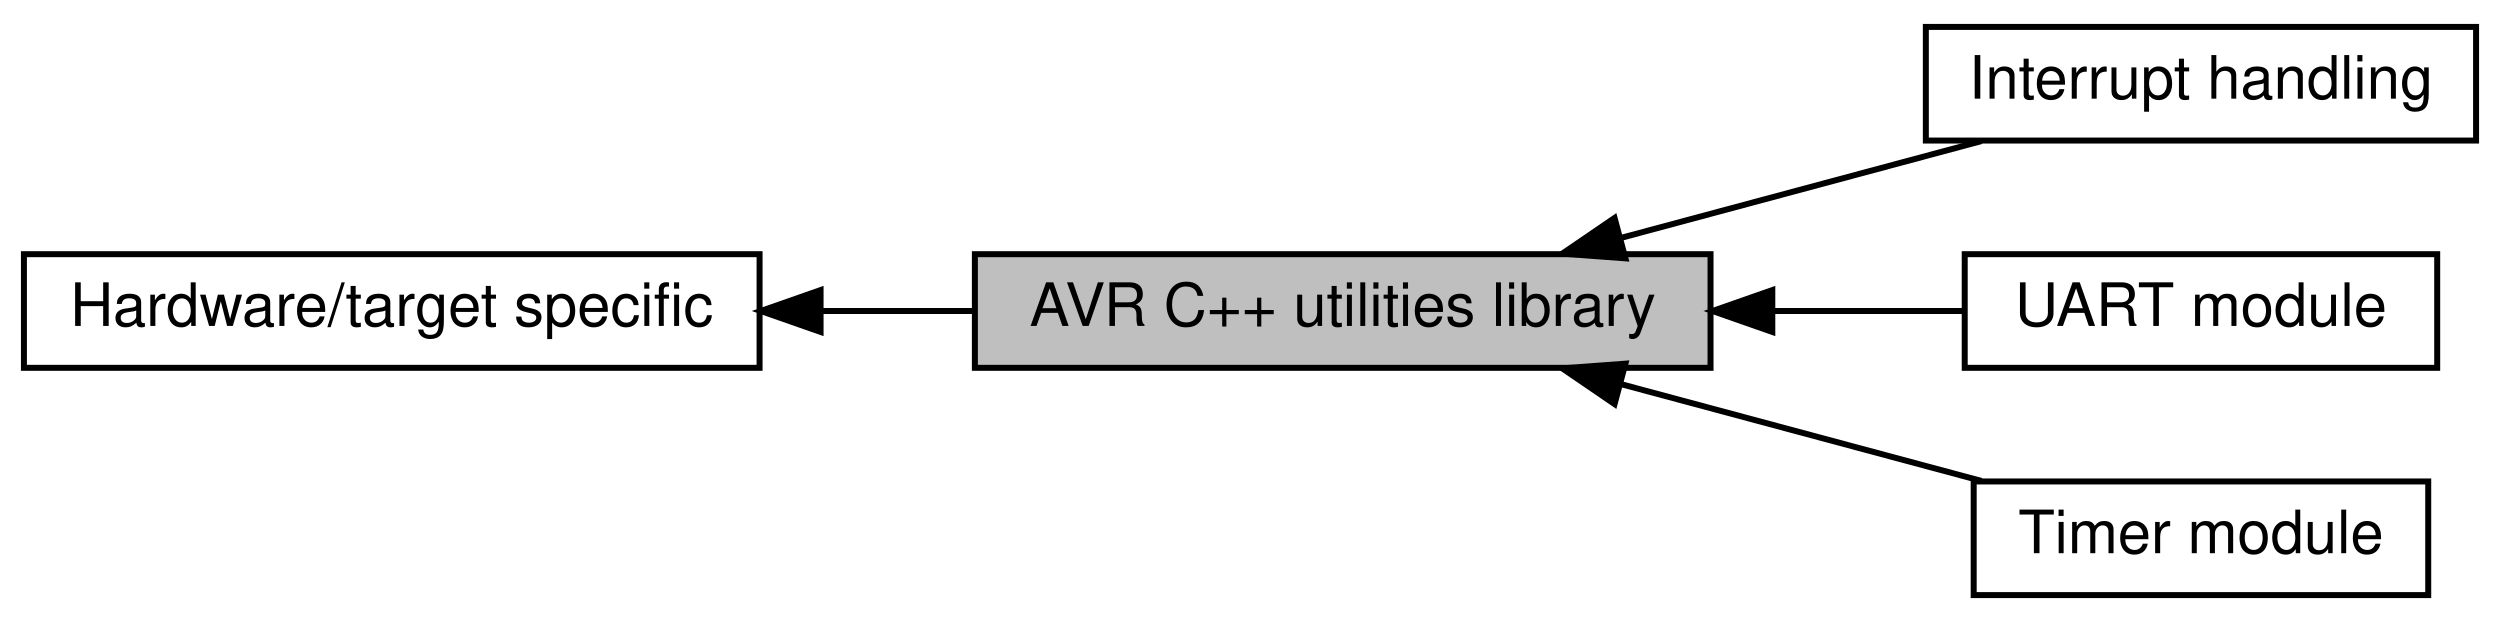
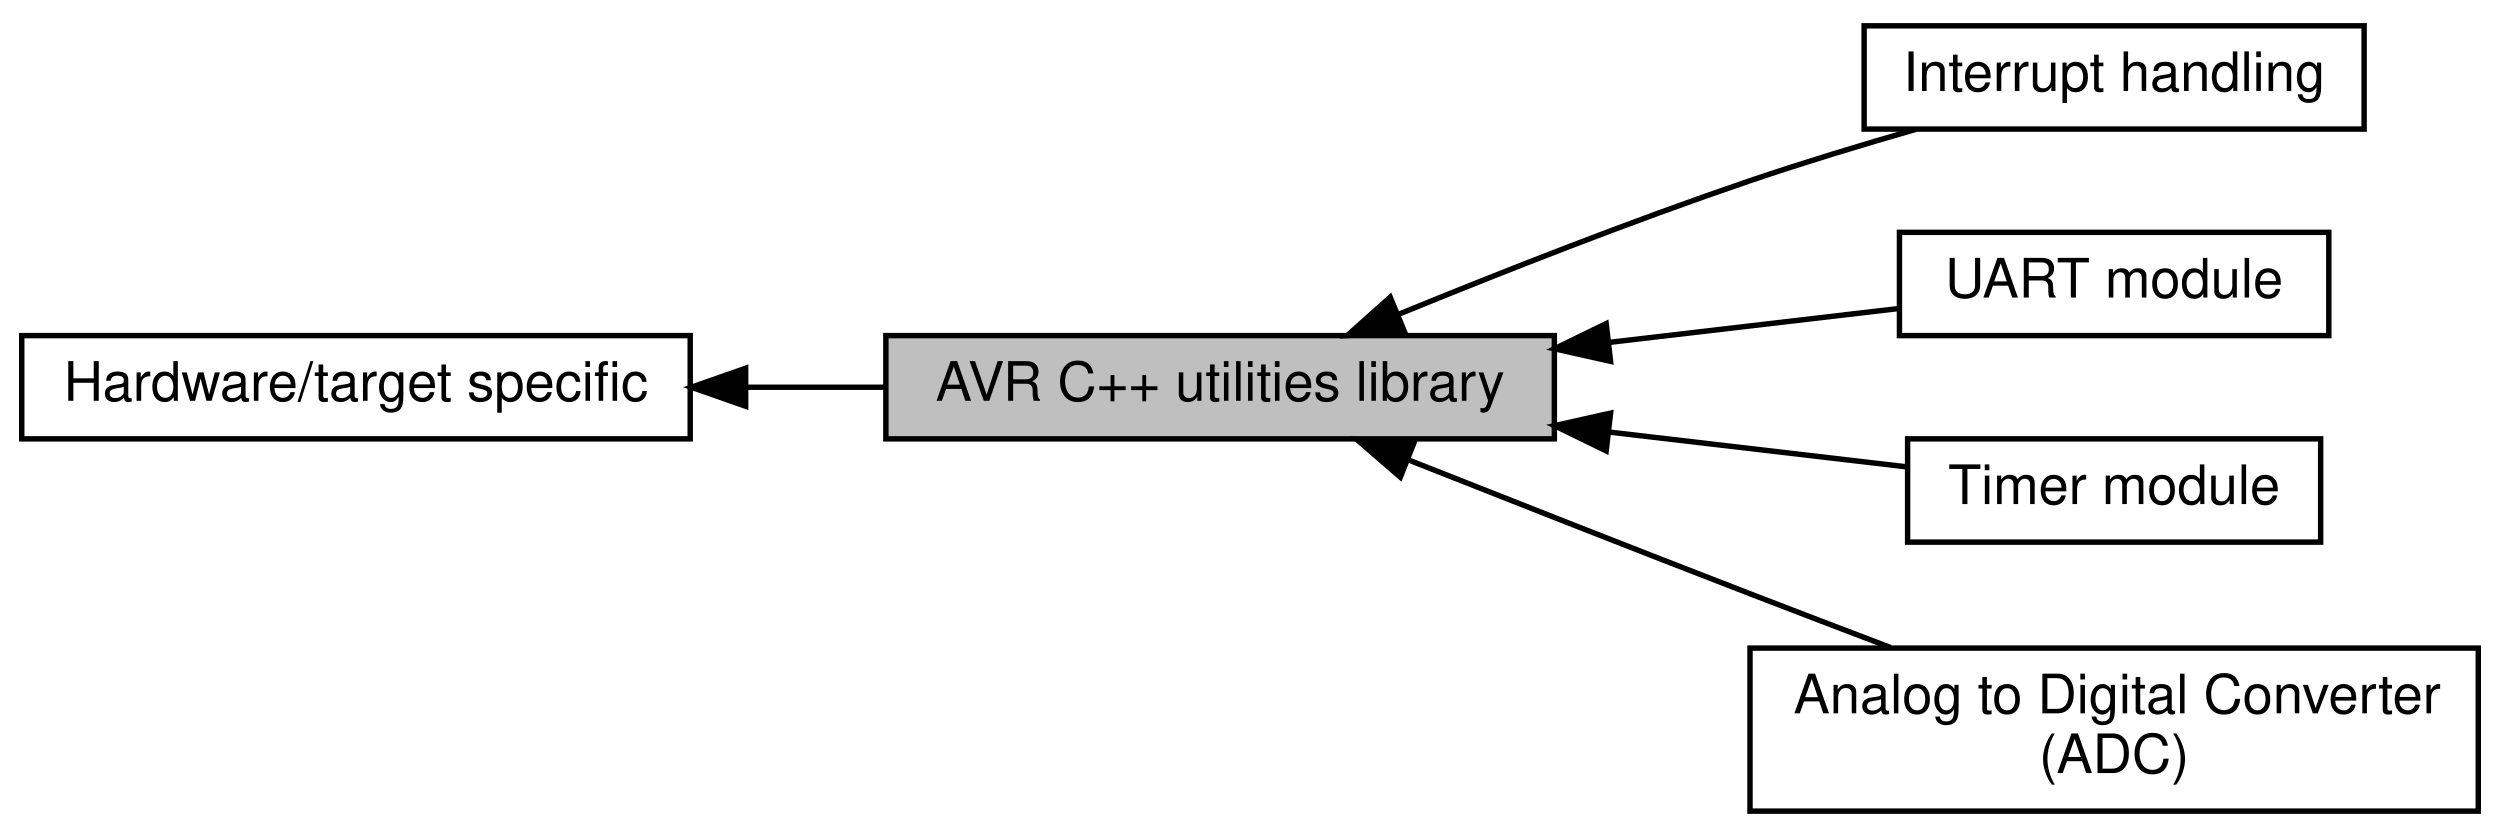
- <svg xmlns="http://www.w3.org/2000/svg" xmlns:xlink="http://www.w3.org/1999/xlink" width="418pt" height="104pt" viewBox="0.00 0.00 418.00 104.00">
-   <g id="graph0" class="graph" transform="scale(1 1) rotate(0) translate(4 100)">
+ <svg xmlns="http://www.w3.org/2000/svg" xmlns:xlink="http://www.w3.org/1999/xlink" width="460pt" height="154pt" viewBox="0.00 0.00 460.00 153.50">
+   <g id="graph0" class="graph" transform="scale(1 1) rotate(0) translate(4 149.5)">
    <g id="node1" class="node">
      <g id="a_node1">
        <a xlink:href="group__libtarget__interrupt.html" target="_top" xlink:title="Utilities for interrupt service routines. ">
-           <polygon fill="none" stroke="black" points="318,-76.5 318,-95.5 410,-95.5 410,-76.5 318,-76.5" />
-           <text text-anchor="middle" x="364" y="-83.5" font-family="Helvetica,sans-Serif" font-size="10.00">Interrupt handling</text>
+           <polygon fill="none" stroke="black" points="339,-126 339,-145 431,-145 431,-126 339,-126" />
+           <text text-anchor="middle" x="385" y="-133" font-family="Helvetica,sans-Serif" font-size="10.00">Interrupt handling</text>
        </a>
      </g>
    </g>
    <g id="node2" class="node">
      <g id="a_node2">
        <a xlink:href="group__libtarget__uart.html" target="_top" xlink:title="Wrapper for accessing built-in UART communication interfaces. ">
-           <polygon fill="none" stroke="black" points="324.5,-38.5 324.5,-57.5 403.5,-57.5 403.5,-38.5 324.5,-38.5" />
-           <text text-anchor="middle" x="364" y="-45.5" font-family="Helvetica,sans-Serif" font-size="10.00">UART module</text>
+           <polygon fill="none" stroke="black" points="345.5,-88 345.5,-107 424.5,-107 424.5,-88 345.5,-88" />
+           <text text-anchor="middle" x="385" y="-95" font-family="Helvetica,sans-Serif" font-size="10.00">UART module</text>
        </a>
      </g>
    </g>
    <g id="node3" class="node">
      <g id="a_node3">
        <a xlink:href="group__libtarget__timer.html" target="_top" xlink:title="Wrapper for accessing built-in timers facilities. ">
-           <polygon fill="none" stroke="black" points="326,-0.5 326,-19.5 402,-19.5 402,-0.5 326,-0.5" />
-           <text text-anchor="middle" x="364" y="-7.5" font-family="Helvetica,sans-Serif" font-size="10.00">Timer module</text>
+           <polygon fill="none" stroke="black" points="347,-50 347,-69 423,-69 423,-50 347,-50" />
+           <text text-anchor="middle" x="385" y="-57" font-family="Helvetica,sans-Serif" font-size="10.00">Timer module</text>
        </a>
      </g>
    </g>
    <g id="node4" class="node">
-       <polygon fill="#bfbfbf" stroke="black" points="159,-38.5 159,-57.5 282,-57.5 282,-38.5 159,-38.5" />
-       <text text-anchor="middle" x="220.5" y="-45.5" font-family="Helvetica,sans-Serif" font-size="10.00">AVR C++ utilities library</text>
+       <polygon fill="#bfbfbf" stroke="black" points="159,-69 159,-88 282,-88 282,-69 159,-69" />
+       <text text-anchor="middle" x="220.5" y="-76" font-family="Helvetica,sans-Serif" font-size="10.00">AVR C++ utilities library</text>
+     </g>
+     <g id="edge3" class="edge">
+       <path fill="none" stroke="black" d="M253.386,-91.937C272.056,-99.582 296.18,-109.082 318,-116.5 327.822,-119.839 338.59,-123.103 348.528,-125.957" />
+       <polygon fill="black" stroke="black" points="254.473,-88.599 243.894,-88.017 251.801,-95.069 254.473,-88.599" />
+     </g>
+     <g id="edge5" class="edge">
+       <path fill="none" stroke="black" d="M292.03,-86.746C310.245,-88.876 329.193,-91.092 345.122,-92.954" />
+       <polygon fill="black" stroke="black" points="292.348,-83.26 282.009,-85.575 291.535,-90.213 292.348,-83.26" />
+     </g>
+     <g id="edge4" class="edge">
+       <path fill="none" stroke="black" d="M292.03,-70.254C310.799,-68.059 330.345,-65.773 346.566,-63.877" />
+       <polygon fill="black" stroke="black" points="291.535,-66.787 282.009,-71.425 292.348,-73.74 291.535,-66.787" />
+     </g>
+     <g id="node6" class="node">
+       <g id="a_node6">
+         <a xlink:href="group__libtarget__adc.html" target="_top" xlink:title="Wrapper for accessing built-in analog to digital conversion facilities. ">
+           <polygon fill="none" stroke="black" points="318,-0.5 318,-30.5 452,-30.5 452,-0.5 318,-0.5" />
+           <text text-anchor="start" x="326" y="-18.5" font-family="Helvetica,sans-Serif" font-size="10.00">Analog to Digital Converter</text>
+           <text text-anchor="middle" x="385" y="-7.5" font-family="Helvetica,sans-Serif" font-size="10.00"> (ADC)</text>
+         </a>
+       </g>
    </g>
    <g id="edge2" class="edge">
-       <path fill="none" stroke="black" d="M267.101,-60.246C286.605,-65.484 309.04,-71.509 327.305,-76.414" />
-       <polygon fill="black" stroke="black" points="267.772,-56.803 257.206,-57.589 265.956,-63.563 267.772,-56.803" />
-     </g>
-     <g id="edge4" class="edge">
-       <path fill="none" stroke="black" d="M292.396,-48C303.389,-48 314.377,-48 324.299,-48" />
-       <polygon fill="black" stroke="black" points="292.33,-44.5 282.33,-48 292.33,-51.5 292.33,-44.5" />
-     </g>
-     <g id="edge3" class="edge">
-       <path fill="none" stroke="black" d="M267.101,-35.754C286.605,-30.516 309.04,-24.491 327.305,-19.586" />
-       <polygon fill="black" stroke="black" points="265.956,-32.437 257.206,-38.411 267.772,-39.197 265.956,-32.437" />
+       <path fill="none" stroke="black" d="M255.129,-65.133C273.654,-57.801 297.071,-48.584 318,-40.5 326.344,-37.277 335.296,-33.859 343.83,-30.62" />
+       <polygon fill="black" stroke="black" points="253.665,-61.949 245.657,-68.886 256.244,-68.456 253.665,-61.949" />
    </g>
    <g id="node5" class="node">
      <g id="a_node5">
        <a xlink:href="group__target.html" target="_top" xlink:title="AVR dependent code. ">
-           <polygon fill="none" stroke="black" points="0,-38.5 0,-57.5 123,-57.5 123,-38.5 0,-38.5" />
-           <text text-anchor="middle" x="61.5" y="-45.5" font-family="Helvetica,sans-Serif" font-size="10.00">Hardware/target specific</text>
+           <polygon fill="none" stroke="black" points="0,-69 0,-88 123,-88 123,-69 0,-69" />
+           <text text-anchor="middle" x="61.5" y="-76" font-family="Helvetica,sans-Serif" font-size="10.00">Hardware/target specific</text>
        </a>
      </g>
    </g>
    <g id="edge1" class="edge">
-       <path fill="none" stroke="black" d="M133.21,-48C141.807,-48 150.53,-48 158.961,-48" />
-       <polygon fill="black" stroke="black" points="133.2,-44.5 123.2,-48 133.2,-51.5 133.2,-44.5" />
+       <path fill="none" stroke="black" d="M133.21,-78.5C141.807,-78.5 150.53,-78.5 158.961,-78.5" />
+       <polygon fill="black" stroke="black" points="133.2,-75 123.2,-78.5 133.2,-82 133.2,-75" />
    </g>
  </g>
</svg>
